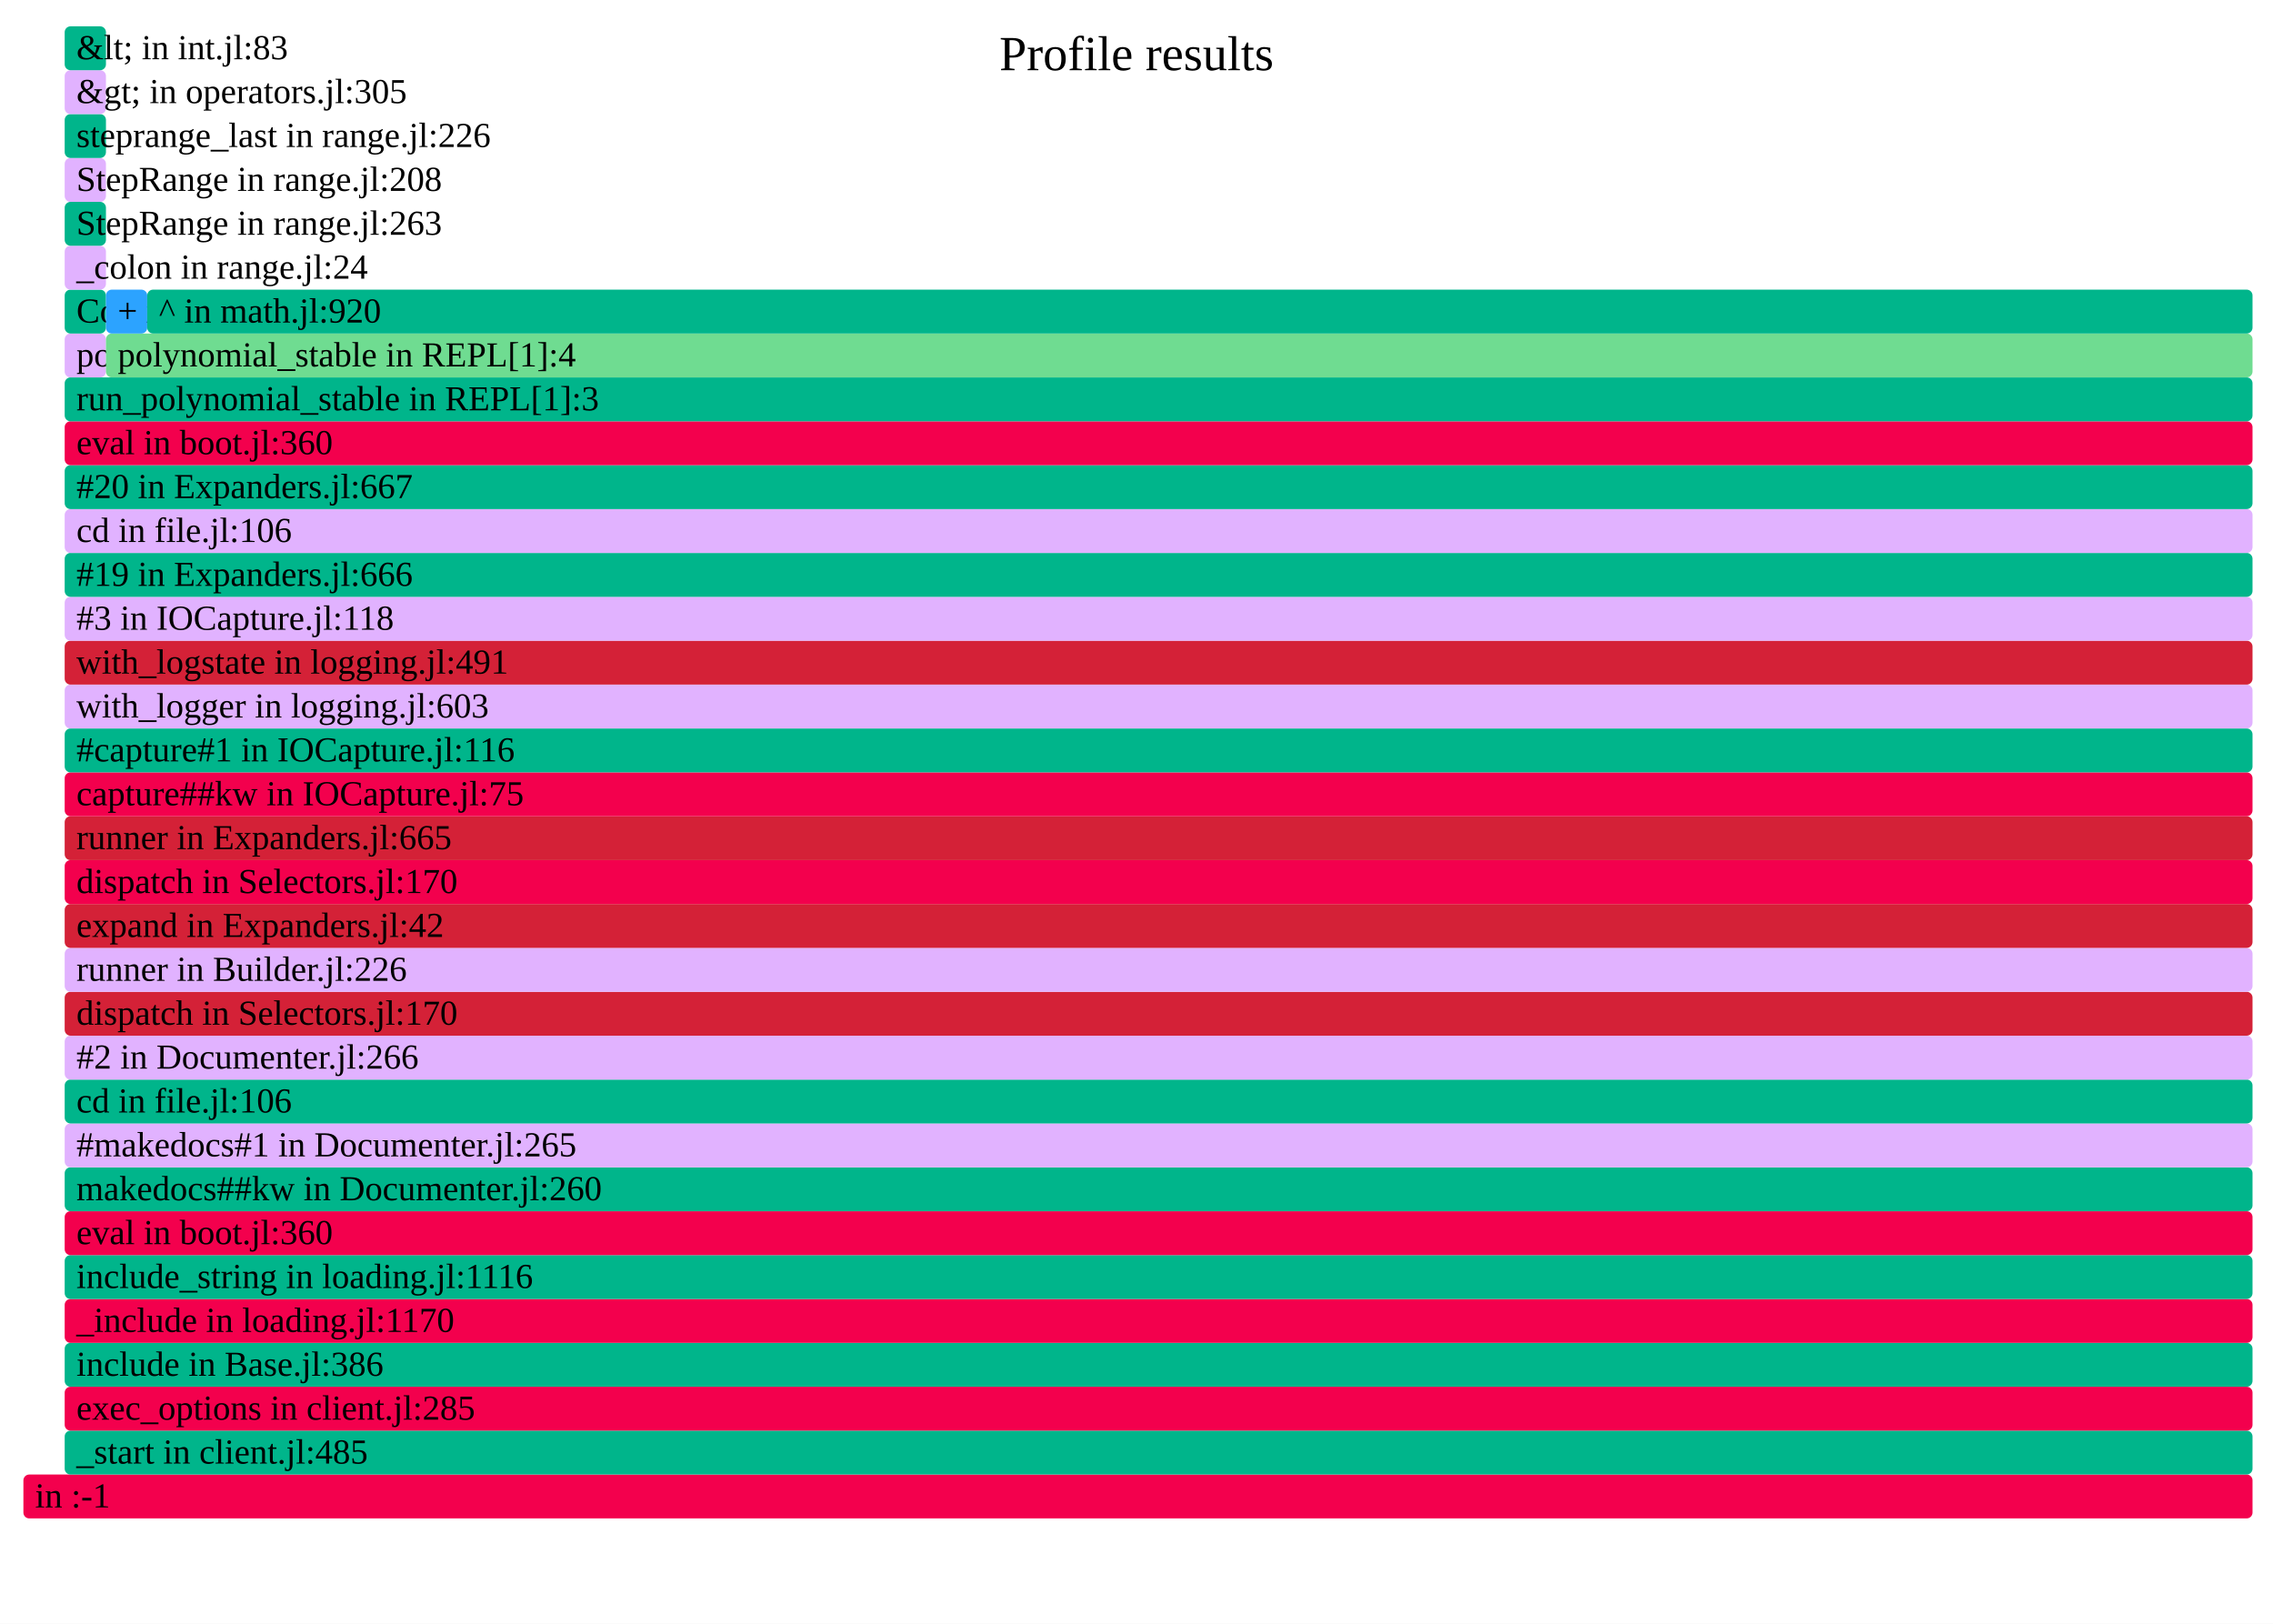
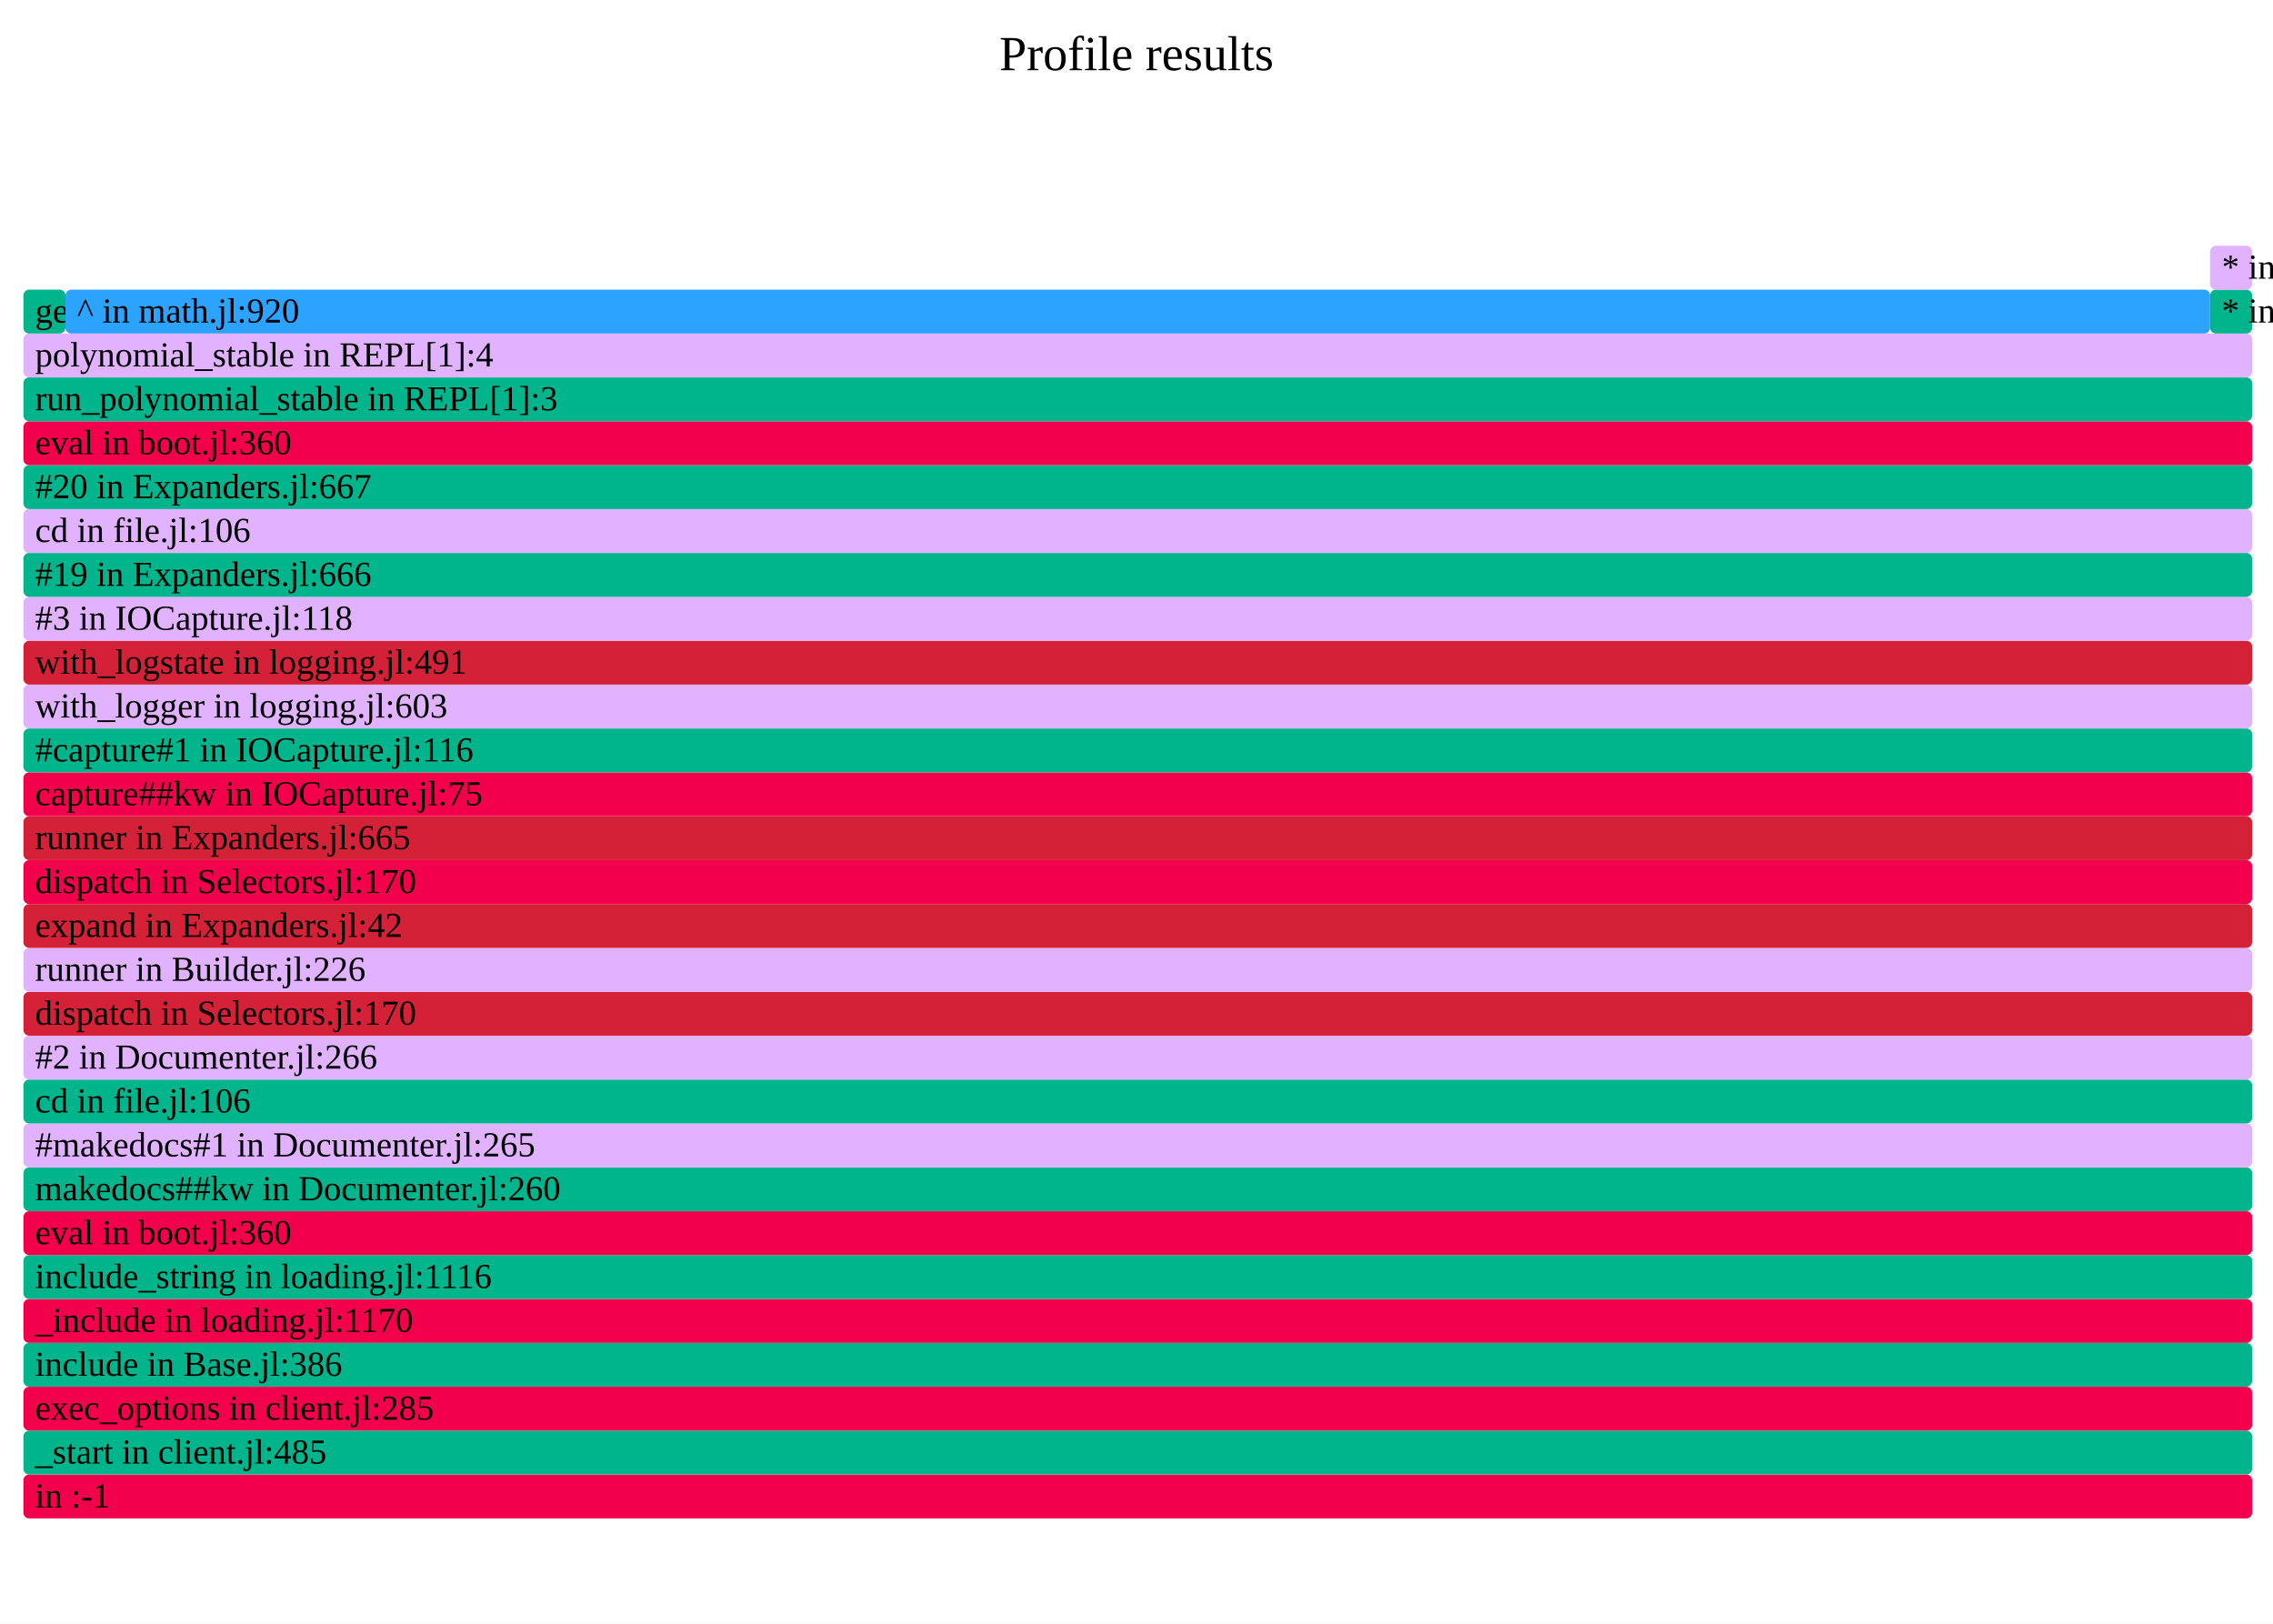
- <svg xmlns="http://www.w3.org/2000/svg" version="1.1" width="777" height="555" viewBox="0 0 777 555" id="fig-aa5f647f0af54a7c913edfacd77e30cf">
+ <svg xmlns="http://www.w3.org/2000/svg" version="1.1" width="777" height="555" viewBox="0 0 777 555" id="fig-df20ae96508c4f16afc7aeef4ab639c6">
  <defs>
-     <clipPath id="fig-aa5f647f0af54a7c913edfacd77e30cf-clip">
+     <clipPath id="fig-df20ae96508c4f16afc7aeef4ab639c6-clip">
      <rect x="0" y="0" width="777" height="555" />
    </clipPath>
  </defs>
  <style type="text/css">
-     #fig-aa5f647f0af54a7c913edfacd77e30cf text {
+     #fig-df20ae96508c4f16afc7aeef4ab639c6 text {
        pointer-events: none;
        font-family: inherit;
        font-size: 12px;
        fill: #000000;
    }
-     text#fig-aa5f647f0af54a7c913edfacd77e30cf-caption {
+     text#fig-df20ae96508c4f16afc7aeef4ab639c6-caption {
        font-size: 16.8px;
        fill: #000000;
        text-anchor: middle;
    }
-     #fig-aa5f647f0af54a7c913edfacd77e30cf-bg {
+     #fig-df20ae96508c4f16afc7aeef4ab639c6-bg {
        fill: #FFFFFF;
    }
-     #fig-aa5f647f0af54a7c913edfacd77e30cf-viewport rect, #fig-aa5f647f0af54a7c913edfacd77e30cf-viewport path {
+     #fig-df20ae96508c4f16afc7aeef4ab639c6-viewport rect, #fig-df20ae96508c4f16afc7aeef4ab639c6-viewport path {
        vector-effect: non-scaling-stroke;
        fill-opacity: 1;
    }
-     #fig-aa5f647f0af54a7c913edfacd77e30cf-viewport text {
+     #fig-df20ae96508c4f16afc7aeef4ab639c6-viewport text {
        stroke: #000000;
        stroke-width: 0;
        stroke-opacity: 0.35;
    }
-     #fig-aa5f647f0af54a7c913edfacd77e30cf-viewport rect:hover, #fig-aa5f647f0af54a7c913edfacd77e30cf-viewport path:hover {
+     #fig-df20ae96508c4f16afc7aeef4ab639c6-viewport rect:hover, #fig-df20ae96508c4f16afc7aeef4ab639c6-viewport path:hover {
        fill-opacity: 0.75;
        stroke: #000000;
        stroke-width: 0.5;
    }
-     #fig-aa5f647f0af54a7c913edfacd77e30cf-viewport + rect {
+     #fig-df20ae96508c4f16afc7aeef4ab639c6-viewport + rect {
        fill: #FFFFFF;
        opacity: 0.8;
    }
-     text#fig-aa5f647f0af54a7c913edfacd77e30cf-details{
+     text#fig-df20ae96508c4f16afc7aeef4ab639c6-details{
        fill: #000000;
    }
</style>
-   <g id="fig-aa5f647f0af54a7c913edfacd77e30cf-frame" clip-path="url(#fig-aa5f647f0af54a7c913edfacd77e30cf-clip)">
-     <rect id="fig-aa5f647f0af54a7c913edfacd77e30cf-bg" x="0" y="0" width="777" height="555" />
-     <text id="fig-aa5f647f0af54a7c913edfacd77e30cf-caption" x="388.5" y="24">Profile results</text>
-     <g id="fig-aa5f647f0af54a7c913edfacd77e30cf-viewport" transform="scale(1)">
-       <rect x="8" y="504" width="762" height="15" rx="2" fill="#F3004D" data-dinfo="" />
+   <g id="fig-df20ae96508c4f16afc7aeef4ab639c6-frame" clip-path="url(#fig-df20ae96508c4f16afc7aeef4ab639c6-clip)">
+     <rect id="fig-df20ae96508c4f16afc7aeef4ab639c6-bg" x="0" y="0" width="777" height="555" />
+     <text id="fig-df20ae96508c4f16afc7aeef4ab639c6-caption" x="388.5" y="24">Profile results</text>
+     <g id="fig-df20ae96508c4f16afc7aeef4ab639c6-viewport" transform="scale(1)">
+       <rect x="8" y="504" width="761.88" height="15" rx="2" fill="#F3004D" data-dinfo="" />
      <text x="8" dx="4" y="515.25"> in :-1</text>
-       <rect x="22.11" y="489" width="747.89" height="15" rx="2" fill="#00B58B" data-dinfo="./" />
-       <text x="22.11" dx="4" y="500.25">_start in client.jl:485</text>
-       <rect x="22.11" y="474" width="747.89" height="15" rx="2" fill="#F3004D" data-dinfo="./" />
-       <text x="22.11" dx="4" y="485.25">exec_options in client.jl:285</text>
-       <rect x="22.11" y="459" width="747.89" height="15" rx="2" fill="#00B58B" data-dinfo="./" />
-       <text x="22.11" dx="4" y="470.25">include in Base.jl:386</text>
-       <rect x="22.11" y="444" width="747.89" height="15" rx="2" fill="#F3004D" data-dinfo="./" />
-       <text x="22.11" dx="4" y="455.25">_include in loading.jl:1170</text>
-       <rect x="22.11" y="429" width="747.89" height="15" rx="2" fill="#00B58B" data-dinfo="./" />
-       <text x="22.11" dx="4" y="440.25">include_string in loading.jl:1116</text>
-       <rect x="22.11" y="414" width="747.89" height="15" rx="2" fill="#F3004D" data-dinfo="./" />
-       <text x="22.11" dx="4" y="425.25">eval in boot.jl:360</text>
-       <rect x="22.11" y="399" width="747.89" height="15" rx="2" fill="#00B58B" data-dinfo="/home/runner/.julia/packages/Documenter/qdbx6/src/" />
-       <text x="22.11" dx="4" y="410.25">makedocs##kw in Documenter.jl:260</text>
-       <rect x="22.11" y="384" width="747.89" height="15" rx="2" fill="#E1B2FF" data-dinfo="/home/runner/.julia/packages/Documenter/qdbx6/src/" />
-       <text x="22.11" dx="4" y="395.25">#makedocs#1 in Documenter.jl:265</text>
-       <rect x="22.11" y="369" width="747.89" height="15" rx="2" fill="#00B58B" data-dinfo="./" />
-       <text x="22.11" dx="4" y="380.25">cd in file.jl:106</text>
-       <rect x="22.11" y="354" width="747.89" height="15" rx="2" fill="#E1B2FF" data-dinfo="/home/runner/.julia/packages/Documenter/qdbx6/src/" />
-       <text x="22.11" dx="4" y="365.25">#2 in Documenter.jl:266</text>
-       <rect x="22.11" y="339" width="747.89" height="15" rx="2" fill="#D42137" data-dinfo="/home/runner/.julia/packages/Documenter/qdbx6/src/Utilities/" />
-       <text x="22.11" dx="4" y="350.25">dispatch in Selectors.jl:170</text>
-       <rect x="22.11" y="324" width="747.89" height="15" rx="2" fill="#E1B2FF" data-dinfo="/home/runner/.julia/packages/Documenter/qdbx6/src/" />
-       <text x="22.11" dx="4" y="335.25">runner in Builder.jl:226</text>
-       <rect x="22.11" y="309" width="747.89" height="15" rx="2" fill="#D42137" data-dinfo="/home/runner/.julia/packages/Documenter/qdbx6/src/" />
-       <text x="22.11" dx="4" y="320.25">expand in Expanders.jl:42</text>
-       <rect x="22.11" y="294" width="747.89" height="15" rx="2" fill="#F3004D" data-dinfo="/home/runner/.julia/packages/Documenter/qdbx6/src/Utilities/" />
-       <text x="22.11" dx="4" y="305.25">dispatch in Selectors.jl:170</text>
-       <rect x="22.11" y="279" width="747.89" height="15" rx="2" fill="#D42137" data-dinfo="/home/runner/.julia/packages/Documenter/qdbx6/src/" />
-       <text x="22.11" dx="4" y="290.25">runner in Expanders.jl:665</text>
-       <rect x="22.11" y="264" width="747.89" height="15" rx="2" fill="#F3004D" data-dinfo="/home/runner/.julia/packages/IOCapture/sXY71/src/" />
-       <text x="22.11" dx="4" y="275.25">capture##kw in IOCapture.jl:75</text>
-       <rect x="22.11" y="249" width="747.89" height="15" rx="2" fill="#00B58B" data-dinfo="/home/runner/.julia/packages/IOCapture/sXY71/src/" />
-       <text x="22.11" dx="4" y="260.25">#capture#1 in IOCapture.jl:116</text>
-       <rect x="22.11" y="234" width="747.89" height="15" rx="2" fill="#E1B2FF" data-dinfo="./" />
-       <text x="22.11" dx="4" y="245.25">with_logger in logging.jl:603</text>
-       <rect x="22.11" y="219" width="747.89" height="15" rx="2" fill="#D42137" data-dinfo="./" />
-       <text x="22.11" dx="4" y="230.25">with_logstate in logging.jl:491</text>
-       <rect x="22.11" y="204" width="747.89" height="15" rx="2" fill="#E1B2FF" data-dinfo="/home/runner/.julia/packages/IOCapture/sXY71/src/" />
-       <text x="22.11" dx="4" y="215.25">#3 in IOCapture.jl:118</text>
-       <rect x="22.11" y="189" width="747.89" height="15" rx="2" fill="#00B58B" data-dinfo="/home/runner/.julia/packages/Documenter/qdbx6/src/" />
-       <text x="22.11" dx="4" y="200.25">#19 in Expanders.jl:666</text>
-       <rect x="22.11" y="174" width="747.89" height="15" rx="2" fill="#E1B2FF" data-dinfo="./" />
-       <text x="22.11" dx="4" y="185.25">cd in file.jl:106</text>
-       <rect x="22.11" y="159" width="747.89" height="15" rx="2" fill="#00B58B" data-dinfo="/home/runner/.julia/packages/Documenter/qdbx6/src/" />
-       <text x="22.11" dx="4" y="170.25">#20 in Expanders.jl:667</text>
-       <rect x="22.11" y="144" width="747.89" height="15" rx="2" fill="#F3004D" data-dinfo="./" />
-       <text x="22.11" dx="4" y="155.25">eval in boot.jl:360</text>
-       <rect x="22.11" y="129" width="747.89" height="15" rx="2" fill="#00B58B" data-dinfo="./" />
-       <text x="22.11" dx="4" y="140.25">run_polynomial_stable in REPL[1]:3</text>
-       <rect x="22.11" y="114" width="14.11" height="15" rx="2" fill="#E1B2FF" data-dinfo="./" />
-       <text x="22.11" dx="4" y="125.25">polynomial_stable in REPL[1]:3</text>
-       <rect x="22.11" y="99" width="14.11" height="15" rx="2" fill="#00B58B" data-dinfo="./" />
-       <text x="22.11" dx="4" y="110.25">Colon in range.jl:22</text>
-       <rect x="22.11" y="84" width="14.11" height="15" rx="2" fill="#E1B2FF" data-dinfo="./" />
-       <text x="22.11" dx="4" y="95.25">_colon in range.jl:24</text>
-       <rect x="22.11" y="69" width="14.11" height="15" rx="2" fill="#00B58B" data-dinfo="./" />
-       <text x="22.11" dx="4" y="80.25">StepRange in range.jl:263</text>
-       <rect x="22.11" y="54" width="14.11" height="15" rx="2" fill="#E1B2FF" data-dinfo="./" />
-       <text x="22.11" dx="4" y="65.25">StepRange in range.jl:208</text>
-       <rect x="22.11" y="39" width="14.11" height="15" rx="2" fill="#00B58B" data-dinfo="./" />
-       <text x="22.11" dx="4" y="50.25">steprange_last in range.jl:226</text>
-       <rect x="22.11" y="24" width="14.11" height="15" rx="2" fill="#E1B2FF" data-dinfo="./" />
-       <text x="22.11" dx="4" y="35.25">&amp;gt; in operators.jl:305</text>
-       <rect x="22.11" y="9" width="14.11" height="15" rx="2" fill="#00B58B" data-dinfo="./" />
-       <text x="22.11" dx="4" y="20.25">&amp;lt; in int.jl:83</text>
-       <rect x="36.22" y="114" width="733.78" height="15" rx="2" fill="#6FDC91" data-dinfo="./" />
-       <text x="36.22" dx="4" y="125.25">polynomial_stable in REPL[1]:4</text>
-       <rect x="36.22" y="99" width="14.11" height="15" rx="2" fill="#2CA3FF" data-dinfo="./" />
-       <text x="36.22" dx="4" y="110.25">+ in float.jl:326</text>
-       <rect x="50.33" y="99" width="719.67" height="15" rx="2" fill="#00B58B" data-dinfo="./" />
-       <text x="50.33" dx="4" y="110.25">^ in math.jl:920</text>
+       <rect x="8" y="489" width="761.88" height="15" rx="2" fill="#00B58B" data-dinfo="./" />
+       <text x="8" dx="4" y="500.25">_start in client.jl:485</text>
+       <rect x="8" y="474" width="761.88" height="15" rx="2" fill="#F3004D" data-dinfo="./" />
+       <text x="8" dx="4" y="485.25">exec_options in client.jl:285</text>
+       <rect x="8" y="459" width="761.88" height="15" rx="2" fill="#00B58B" data-dinfo="./" />
+       <text x="8" dx="4" y="470.25">include in Base.jl:386</text>
+       <rect x="8" y="444" width="761.88" height="15" rx="2" fill="#F3004D" data-dinfo="./" />
+       <text x="8" dx="4" y="455.25">_include in loading.jl:1170</text>
+       <rect x="8" y="429" width="761.88" height="15" rx="2" fill="#00B58B" data-dinfo="./" />
+       <text x="8" dx="4" y="440.25">include_string in loading.jl:1116</text>
+       <rect x="8" y="414" width="761.88" height="15" rx="2" fill="#F3004D" data-dinfo="./" />
+       <text x="8" dx="4" y="425.25">eval in boot.jl:360</text>
+       <rect x="8" y="399" width="761.88" height="15" rx="2" fill="#00B58B" data-dinfo="/home/runner/.julia/packages/Documenter/qdbx6/src/" />
+       <text x="8" dx="4" y="410.25">makedocs##kw in Documenter.jl:260</text>
+       <rect x="8" y="384" width="761.88" height="15" rx="2" fill="#E1B2FF" data-dinfo="/home/runner/.julia/packages/Documenter/qdbx6/src/" />
+       <text x="8" dx="4" y="395.25">#makedocs#1 in Documenter.jl:265</text>
+       <rect x="8" y="369" width="761.88" height="15" rx="2" fill="#00B58B" data-dinfo="./" />
+       <text x="8" dx="4" y="380.25">cd in file.jl:106</text>
+       <rect x="8" y="354" width="761.88" height="15" rx="2" fill="#E1B2FF" data-dinfo="/home/runner/.julia/packages/Documenter/qdbx6/src/" />
+       <text x="8" dx="4" y="365.25">#2 in Documenter.jl:266</text>
+       <rect x="8" y="339" width="761.88" height="15" rx="2" fill="#D42137" data-dinfo="/home/runner/.julia/packages/Documenter/qdbx6/src/Utilities/" />
+       <text x="8" dx="4" y="350.25">dispatch in Selectors.jl:170</text>
+       <rect x="8" y="324" width="761.88" height="15" rx="2" fill="#E1B2FF" data-dinfo="/home/runner/.julia/packages/Documenter/qdbx6/src/" />
+       <text x="8" dx="4" y="335.25">runner in Builder.jl:226</text>
+       <rect x="8" y="309" width="761.88" height="15" rx="2" fill="#D42137" data-dinfo="/home/runner/.julia/packages/Documenter/qdbx6/src/" />
+       <text x="8" dx="4" y="320.25">expand in Expanders.jl:42</text>
+       <rect x="8" y="294" width="761.88" height="15" rx="2" fill="#F3004D" data-dinfo="/home/runner/.julia/packages/Documenter/qdbx6/src/Utilities/" />
+       <text x="8" dx="4" y="305.25">dispatch in Selectors.jl:170</text>
+       <rect x="8" y="279" width="761.88" height="15" rx="2" fill="#D42137" data-dinfo="/home/runner/.julia/packages/Documenter/qdbx6/src/" />
+       <text x="8" dx="4" y="290.25">runner in Expanders.jl:665</text>
+       <rect x="8" y="264" width="761.88" height="15" rx="2" fill="#F3004D" data-dinfo="/home/runner/.julia/packages/IOCapture/sXY71/src/" />
+       <text x="8" dx="4" y="275.25">capture##kw in IOCapture.jl:75</text>
+       <rect x="8" y="249" width="761.88" height="15" rx="2" fill="#00B58B" data-dinfo="/home/runner/.julia/packages/IOCapture/sXY71/src/" />
+       <text x="8" dx="4" y="260.25">#capture#1 in IOCapture.jl:116</text>
+       <rect x="8" y="234" width="761.88" height="15" rx="2" fill="#E1B2FF" data-dinfo="./" />
+       <text x="8" dx="4" y="245.25">with_logger in logging.jl:603</text>
+       <rect x="8" y="219" width="761.88" height="15" rx="2" fill="#D42137" data-dinfo="./" />
+       <text x="8" dx="4" y="230.25">with_logstate in logging.jl:491</text>
+       <rect x="8" y="204" width="761.88" height="15" rx="2" fill="#E1B2FF" data-dinfo="/home/runner/.julia/packages/IOCapture/sXY71/src/" />
+       <text x="8" dx="4" y="215.25">#3 in IOCapture.jl:118</text>
+       <rect x="8" y="189" width="761.88" height="15" rx="2" fill="#00B58B" data-dinfo="/home/runner/.julia/packages/Documenter/qdbx6/src/" />
+       <text x="8" dx="4" y="200.25">#19 in Expanders.jl:666</text>
+       <rect x="8" y="174" width="761.88" height="15" rx="2" fill="#E1B2FF" data-dinfo="./" />
+       <text x="8" dx="4" y="185.25">cd in file.jl:106</text>
+       <rect x="8" y="159" width="761.88" height="15" rx="2" fill="#00B58B" data-dinfo="/home/runner/.julia/packages/Documenter/qdbx6/src/" />
+       <text x="8" dx="4" y="170.25">#20 in Expanders.jl:667</text>
+       <rect x="8" y="144" width="761.88" height="15" rx="2" fill="#F3004D" data-dinfo="./" />
+       <text x="8" dx="4" y="155.25">eval in boot.jl:360</text>
+       <rect x="8" y="129" width="761.88" height="15" rx="2" fill="#00B58B" data-dinfo="./" />
+       <text x="8" dx="4" y="140.25">run_polynomial_stable in REPL[1]:3</text>
+       <rect x="8" y="114" width="761.88" height="15" rx="2" fill="#E1B2FF" data-dinfo="./" />
+       <text x="8" dx="4" y="125.25">polynomial_stable in REPL[1]:4</text>
+       <rect x="8" y="99" width="14.38" height="15" rx="2" fill="#00B58B" data-dinfo="./" />
+       <text x="8" dx="4" y="110.25">getindex in array.jl:805</text>
+       <rect x="22.38" y="99" width="733.12" height="15" rx="2" fill="#2CA3FF" data-dinfo="./" />
+       <text x="22.38" dx="4" y="110.25">^ in math.jl:920</text>
+       <rect x="755.5" y="99" width="14.38" height="15" rx="2" fill="#00B58B" data-dinfo="./" />
+       <text x="755.5" dx="4" y="110.25">* in promotion.jl:322</text>
+       <rect x="755.5" y="84" width="14.38" height="15" rx="2" fill="#E1B2FF" data-dinfo="./" />
+       <text x="755.5" dx="4" y="95.25">* in float.jl:332</text>
    </g>
  </g>
</svg>
